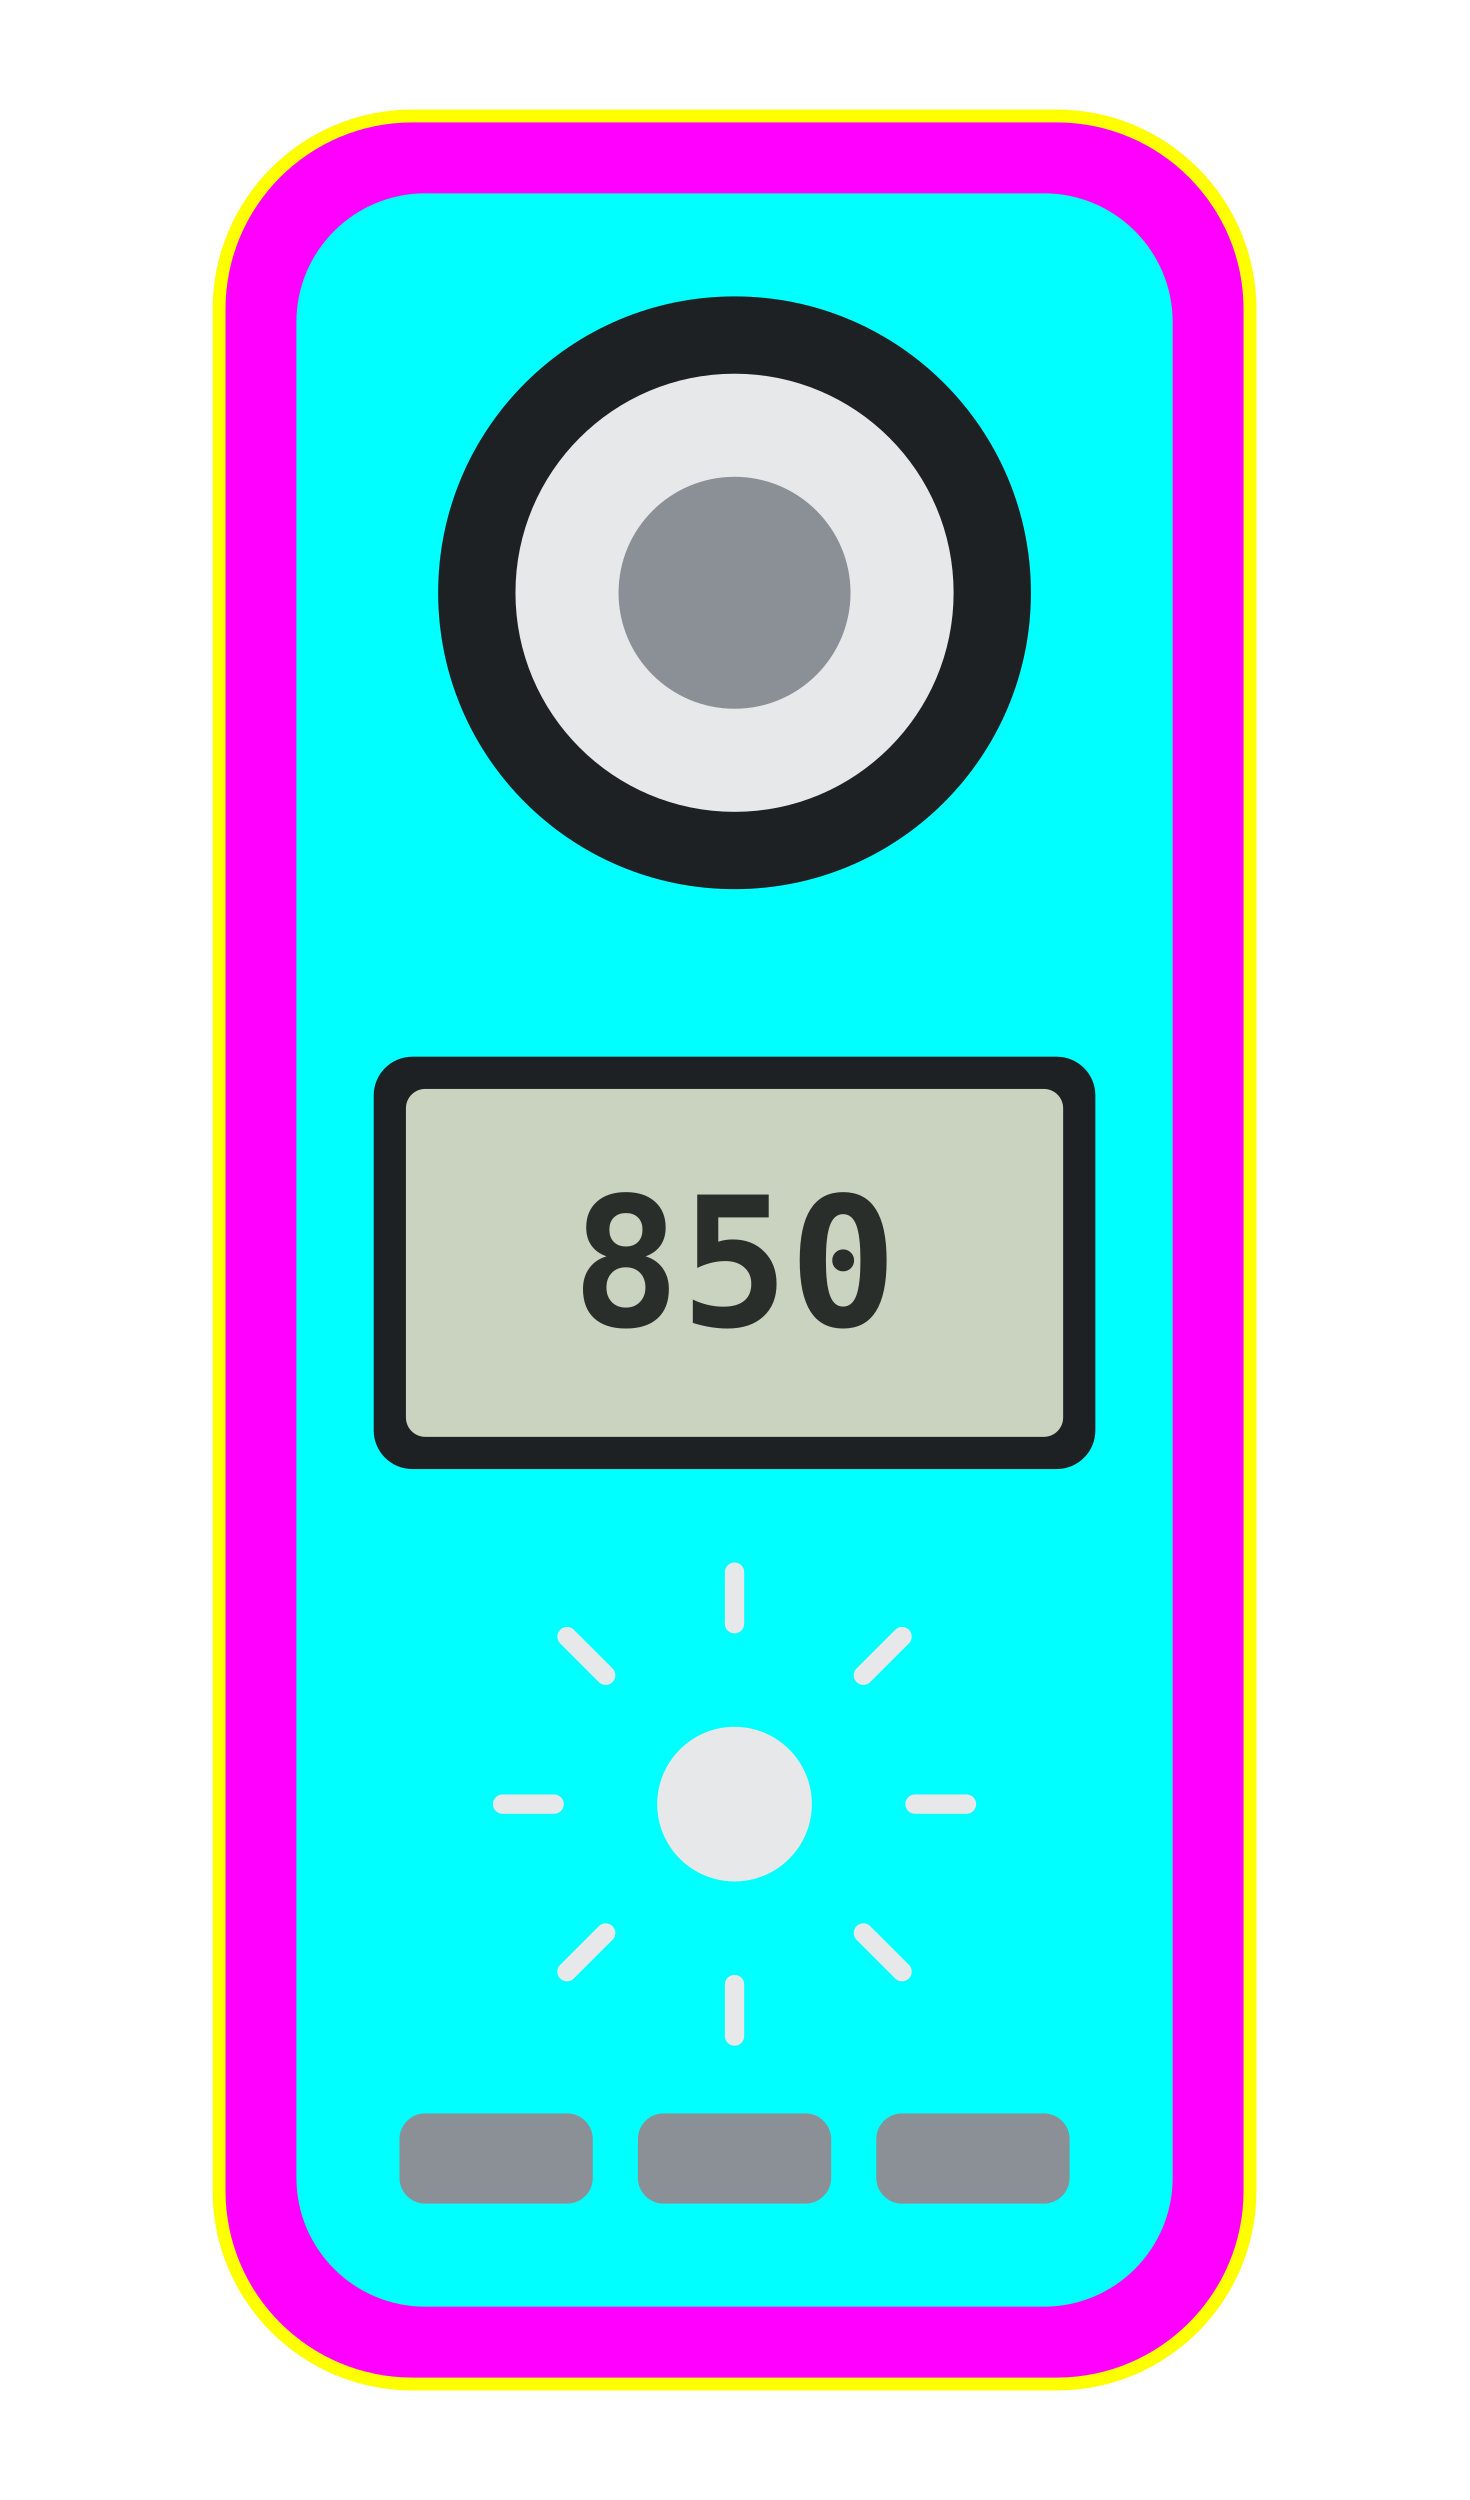
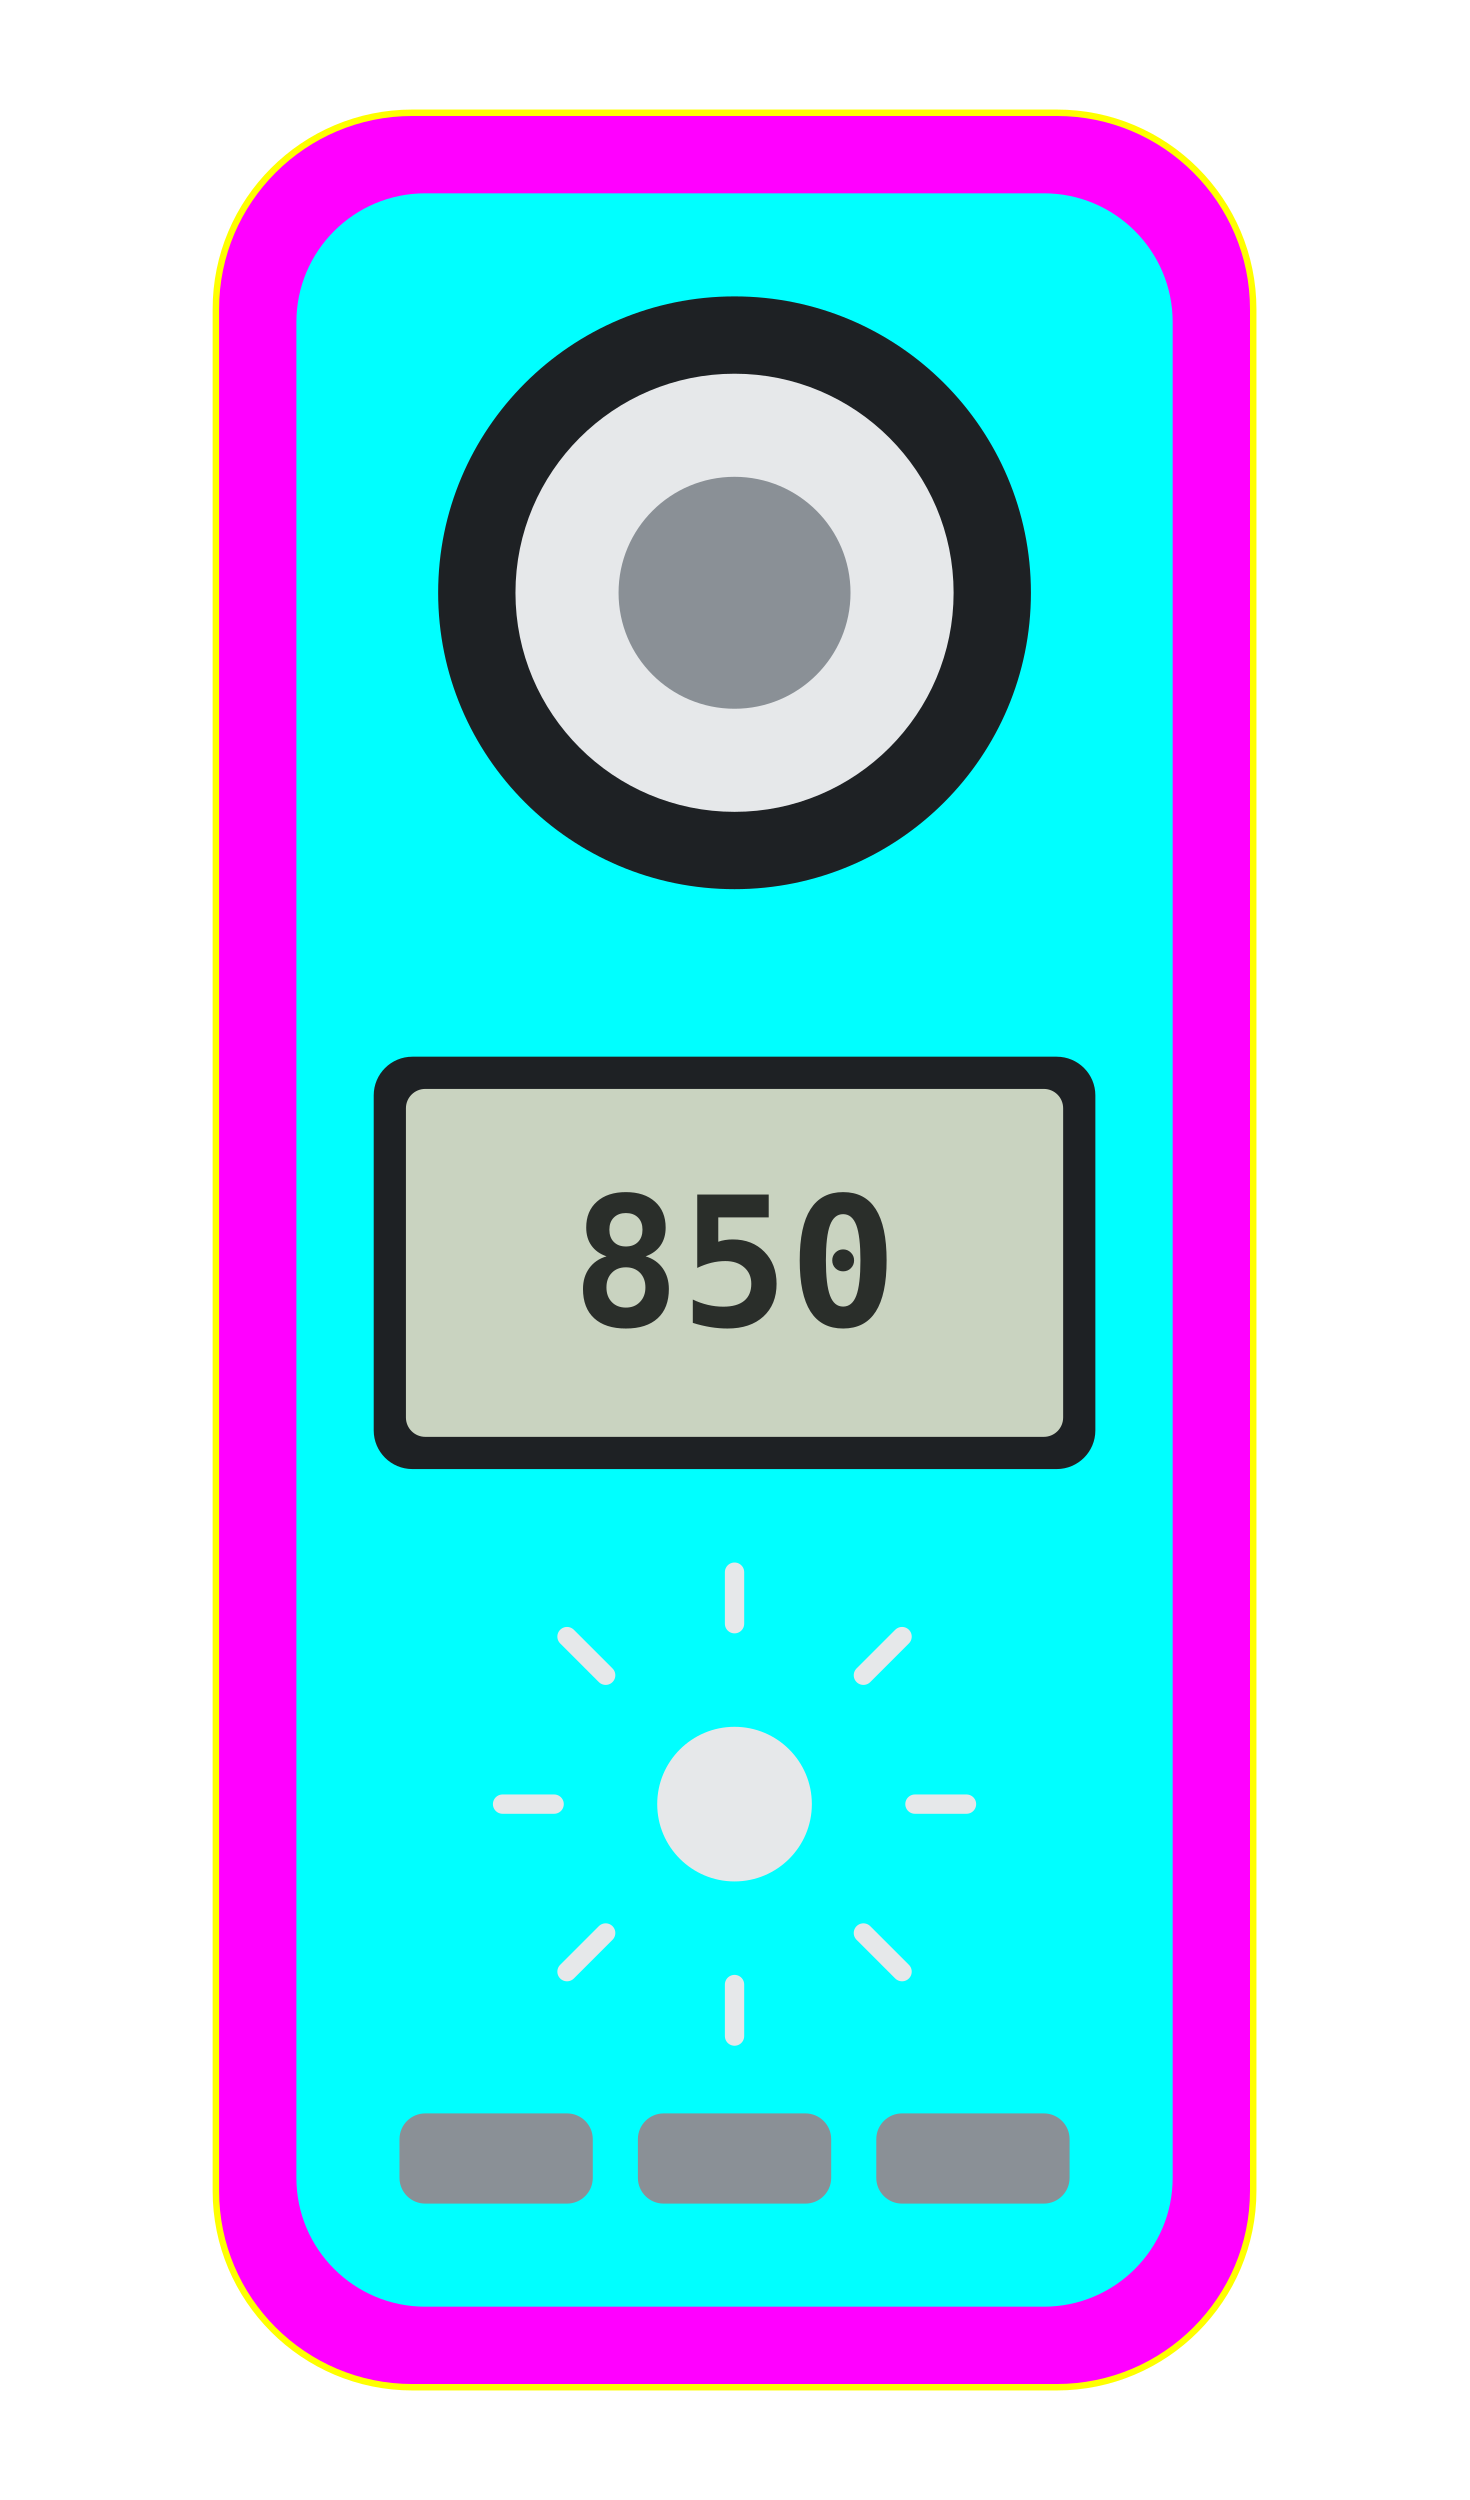
<svg xmlns="http://www.w3.org/2000/svg" viewBox="-14 -14 228 388" width="228" height="388">
  <style>
    .primary { fill: #FF00FF; }
    .secondary { fill: #00FFFF; }
    .lcd { fill: #C9D3C0; }
    .lcdtext { fill: #2A2E2A; font-weight: bold; font-size: 30px; font-family: monospace; }
    .light { fill: #E6E8EA; }
    .key { fill: #8A9096; }
    .dark { fill: #1E2124; }
    .bezel { fill: #2B2E32; }
    .line { fill: none; stroke: #E6E8EA; stroke-width: 4; stroke-linecap: round; stroke-linejoin: round; }
    .dline { fill: none; stroke: #1E2124; stroke-width: 4; stroke-linecap: round; stroke-linejoin: round; }
    .label { fill: #E6E8EA; font-size: 10px; font-family: sans-serif; text-anchor: middle; }
  </style>
  <rect class="primary" x="20" y="4" stroke="#FFFF00" stroke-width="2" vector-effect="non-scaling-stroke" width="160" height="352" rx="30" />
+   <rect class="primary" x="20" y="4" width="160" height="352" rx="30" />
  <rect class="secondary" x="32" y="16" width="136" height="328" rx="20" />
  <circle class="dark" cx="100" cy="78" r="46" />
  <circle class="light" cx="100" cy="78" r="34" />
  <circle class="key" cx="100" cy="78" r="18" />
  <rect class="dark" x="44" y="150" width="112" height="64" rx="6" />
  <rect class="lcd" x="49" y="155" width="102" height="54" rx="3" />
  <text class="lcdtext" style="font-weight:bold;font-family:monospace;font-size:28px" x="100.0" y="191.8" text-anchor="middle">850</text>
  <circle class="light" cx="100" cy="266" r="12" />
  <path fill="none" stroke="#E6E8EA" stroke-width="3" stroke-linecap="round" d="M100 238 V230 M100 294 V302 M72 266 H64 M128 266 H136 M80 246 L74 240 M120 286 L126 292 M120 246 L126 240 M80 286 L74 292" />
  <g class="key">
    <rect x="48" y="314" width="30" height="14" rx="4" />
    <rect x="85" y="314" width="30" height="14" rx="4" />
    <rect x="122" y="314" width="30" height="14" rx="4" />
  </g>
</svg>
